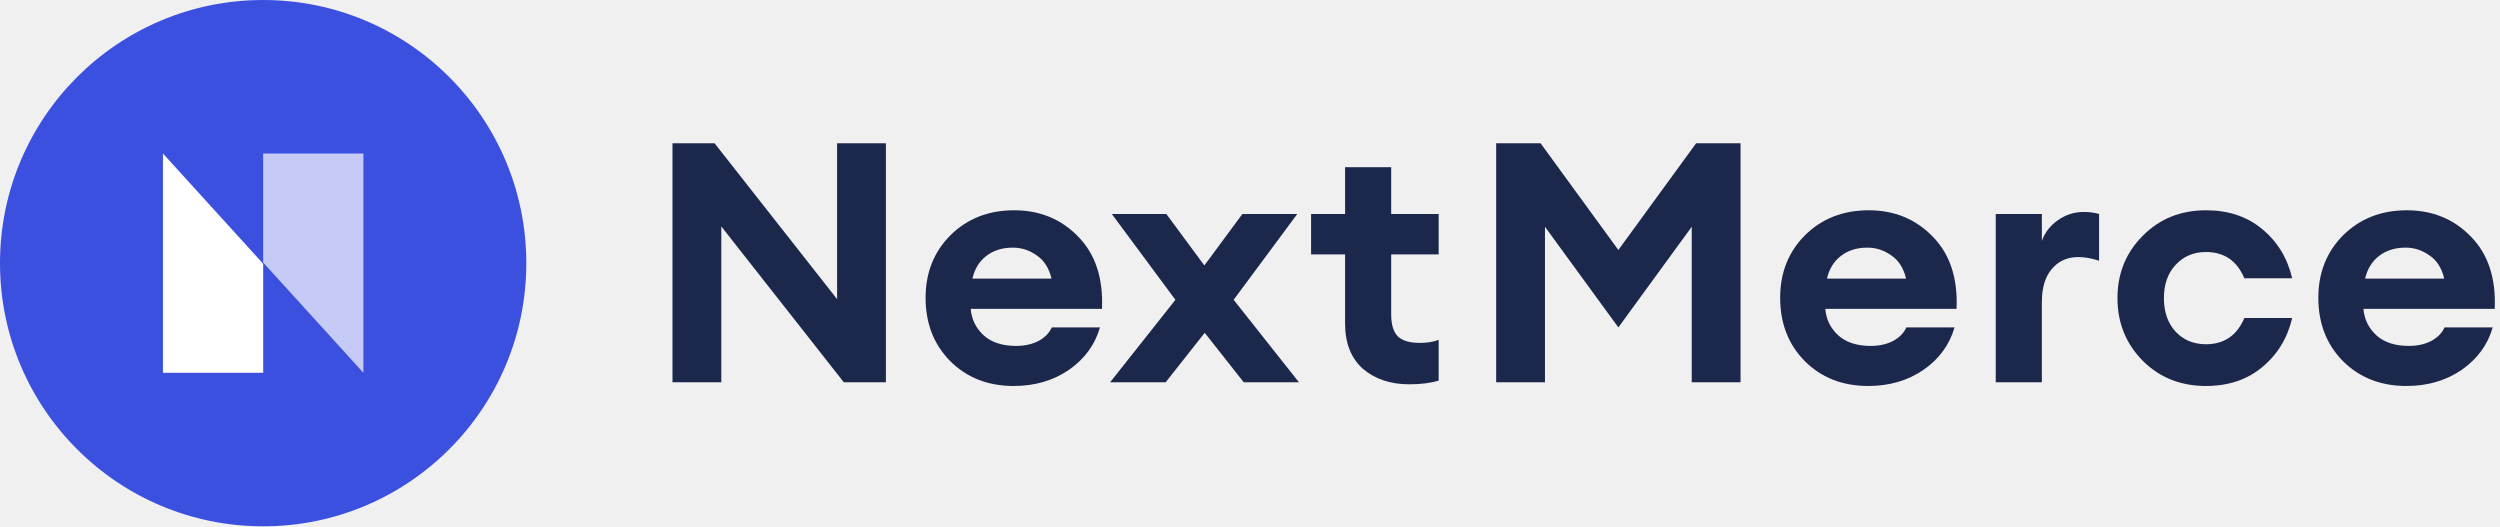
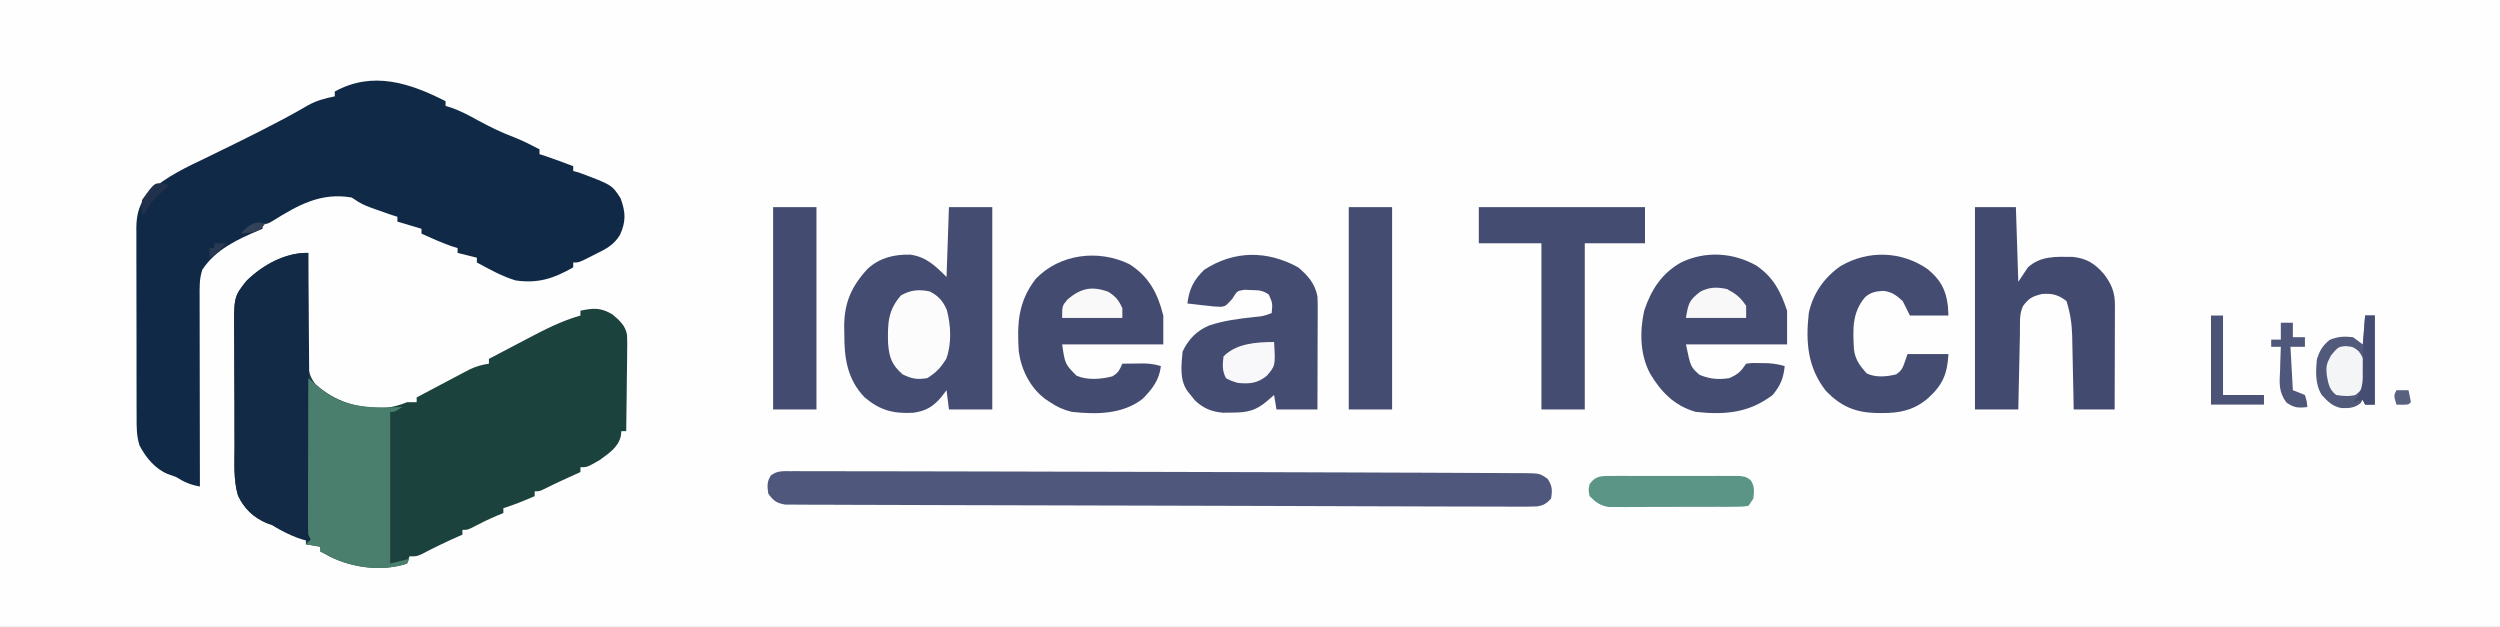
- <svg xmlns="http://www.w3.org/2000/svg" width="171" height="36" viewBox="0 0 171 36" fill="none">
-   <path d="M60.596 26.148H57.718L49.337 15.488V26.148H45.998V9.801H48.877L57.257 20.461V9.801H60.596V26.148Z" fill="#1C274C" />
-   <path d="M69.343 26.401C67.578 26.401 66.127 25.833 64.992 24.697C63.871 23.561 63.311 22.118 63.311 20.369C63.311 18.649 63.879 17.222 65.015 16.086C66.166 14.95 67.616 14.383 69.366 14.383C71.131 14.383 72.597 14.989 73.764 16.201C74.93 17.399 75.467 19.041 75.375 21.128H66.396C66.457 21.85 66.757 22.456 67.294 22.947C67.831 23.423 68.568 23.661 69.504 23.661C70.072 23.661 70.571 23.553 71.001 23.339C71.446 23.108 71.76 22.794 71.945 22.395H75.237C74.899 23.577 74.193 24.544 73.119 25.296C72.044 26.032 70.786 26.401 69.343 26.401ZM69.274 16.938C68.553 16.938 67.946 17.13 67.455 17.514C66.979 17.882 66.665 18.396 66.511 19.056H71.922C71.753 18.335 71.415 17.805 70.909 17.468C70.418 17.115 69.873 16.938 69.274 16.938Z" fill="#1C274C" />
-   <path d="M85.072 26.148L82.401 22.763L79.731 26.148H75.932L80.398 20.507L76.047 14.636H79.777L82.378 18.158L84.98 14.636H88.733L84.381 20.507L88.848 26.148H85.072Z" fill="#1C274C" />
-   <path d="M96.401 26.286C95.111 26.286 94.052 25.933 93.224 25.227C92.41 24.505 92.003 23.469 92.003 22.118V17.399H89.678V14.636H92.003V11.435H95.157V14.636H98.404V17.399H95.157V21.497C95.157 22.203 95.311 22.709 95.618 23.016C95.925 23.308 96.424 23.454 97.115 23.454C97.606 23.454 98.035 23.385 98.404 23.247V26.032C97.851 26.201 97.183 26.286 96.401 26.286Z" fill="#1C274C" />
-   <path d="M102.338 9.801H105.377L110.695 17.099L116.014 9.801H119.053V26.148H115.714V15.511L110.695 22.395L105.676 15.511V26.148H102.338V9.801Z" fill="#1C274C" />
-   <path d="M127.796 26.401C126.03 26.401 124.58 25.833 123.444 24.697C122.324 23.561 121.763 22.118 121.763 20.369C121.763 18.649 122.331 17.222 123.467 16.086C124.618 14.95 126.069 14.383 127.819 14.383C129.584 14.383 131.05 14.989 132.216 16.201C133.383 17.399 133.92 19.041 133.828 21.128H124.849C124.91 21.85 125.209 22.456 125.746 22.947C126.284 23.423 127.02 23.661 127.957 23.661C128.525 23.661 129.023 23.553 129.453 23.339C129.898 23.108 130.213 22.794 130.397 22.395H133.69C133.352 23.577 132.646 24.544 131.571 25.296C130.497 26.032 129.238 26.401 127.796 26.401ZM127.727 16.938C127.005 16.938 126.399 17.13 125.908 17.514C125.432 17.882 125.117 18.396 124.964 19.056H130.374C130.205 18.335 129.868 17.805 129.361 17.468C128.87 17.115 128.325 16.938 127.727 16.938Z" fill="#1C274C" />
-   <path d="M136.509 26.148V14.636H139.663V16.478C139.863 15.91 140.224 15.442 140.745 15.073C141.283 14.69 141.874 14.498 142.518 14.498C142.917 14.498 143.27 14.544 143.577 14.636V17.836C143.071 17.667 142.595 17.583 142.15 17.583C141.398 17.583 140.792 17.859 140.331 18.412C139.886 18.949 139.663 19.693 139.663 20.645V26.148H136.509Z" fill="#1C274C" />
-   <path d="M150.89 26.401C149.156 26.401 147.713 25.825 146.562 24.674C145.411 23.508 144.835 22.08 144.835 20.392C144.835 18.703 145.411 17.283 146.562 16.132C147.713 14.966 149.156 14.383 150.89 14.383C152.425 14.383 153.707 14.812 154.735 15.672C155.779 16.531 156.462 17.652 156.784 19.033H153.515C153.008 17.836 152.133 17.237 150.89 17.237C150.046 17.237 149.355 17.529 148.818 18.112C148.281 18.68 148.012 19.44 148.012 20.392C148.012 21.343 148.281 22.111 148.818 22.694C149.355 23.262 150.046 23.546 150.89 23.546C152.133 23.546 153.008 22.947 153.515 21.75H156.784C156.462 23.131 155.779 24.252 154.735 25.111C153.707 25.971 152.425 26.401 150.89 26.401Z" fill="#1C274C" />
-   <path d="M164.606 26.401C162.841 26.401 161.391 25.833 160.255 24.697C159.134 23.561 158.574 22.118 158.574 20.369C158.574 18.649 159.142 17.222 160.278 16.086C161.429 14.95 162.88 14.383 164.629 14.383C166.394 14.383 167.86 14.989 169.027 16.201C170.193 17.399 170.731 19.041 170.638 21.128H161.659C161.721 21.85 162.02 22.456 162.557 22.947C163.094 23.423 163.831 23.661 164.767 23.661C165.335 23.661 165.834 23.553 166.264 23.339C166.709 23.108 167.024 22.794 167.208 22.395H170.5C170.163 23.577 169.457 24.544 168.382 25.296C167.308 26.032 166.049 26.401 164.606 26.401ZM164.537 16.938C163.816 16.938 163.21 17.13 162.718 17.514C162.243 17.882 161.928 18.396 161.774 19.056H167.185C167.016 18.335 166.678 17.805 166.172 17.468C165.681 17.115 165.136 16.938 164.537 16.938Z" fill="#1C274C" />
-   <circle cx="18" cy="18" r="18" fill="#3C50E0" />
-   <path d="M11.145 10.499L18.002 18.043V25.5H11.145L11.145 10.499Z" fill="white" />
-   <path opacity="0.7" d="M24.857 25.5L18 17.957L18 10.5L24.857 10.5L24.857 25.5Z" fill="white" />
+ <svg xmlns="http://www.w3.org/2000/svg" version="1.1" width="1038" height="260">
+   <path d="M0 0 C342.54 0 685.08 0 1038 0 C1038 85.8 1038 171.6 1038 260 C695.46 260 352.92 260 0 260 C0 174.2 0 88.4 0 0 Z " fill="#FEFEFE" transform="translate(0,0)" />
+   <path d="M0 0 C-0.007 0.634 -0.015 1.267 -0.023 1.92 C-0.092 8.54 -0.097 15.157 -0.067 21.777 C-0.064 24.245 -0.077 26.712 -0.106 29.18 C-0.146 32.736 -0.127 36.288 -0.098 39.844 C-0.122 40.94 -0.147 42.036 -0.172 43.165 C-0.087 47.758 0.049 50.8 2.961 54.474 C11.455 62.192 21.038 64.663 32.402 64.273 C35.475 63.95 38.136 63.145 41 62 C42.32 62 43.64 62 45 62 C45 61.34 45 60.68 45 60 C48.465 58.159 51.933 56.326 55.406 54.501 C57.165 53.575 58.919 52.642 60.674 51.709 C61.786 51.126 62.897 50.542 64.043 49.941 C65.064 49.402 66.085 48.863 67.137 48.307 C69.807 47.088 72.11 46.429 75 46 C75 45.34 75 44.68 75 44 C78.961 41.91 82.926 39.829 86.896 37.756 C88.242 37.051 89.587 36.344 90.931 35.635 C98.13 31.836 105.137 28.253 113 26 C113 25.34 113 24.68 113 24 C118.492 22.844 121.533 22.673 126.359 25.602 C129.238 28.055 131.691 30.177 132.351 34.072 C132.463 36.616 132.449 39.13 132.391 41.676 C132.385 42.601 132.379 43.526 132.373 44.479 C132.351 47.424 132.301 50.368 132.25 53.312 C132.23 55.313 132.212 57.314 132.195 59.314 C132.151 64.21 132.082 69.105 132 74 C131.34 74 130.68 74 130 74 C129.911 74.75 129.822 75.5 129.73 76.273 C128.481 80.937 124.763 83.214 121 86 C115.774 89 115.774 89 113 89 C113 89.66 113 90.32 113 91 C112.276 91.326 111.551 91.652 110.805 91.988 C106.646 93.868 102.506 95.742 98.438 97.812 C96 99 96 99 94 99 C94 99.66 94 100.32 94 101 C89.711 102.887 85.472 104.582 81 106 C81 106.66 81 107.32 81 108 C80.01 108.412 79.02 108.825 78 109.25 C74.478 110.749 71.088 112.453 67.699 114.23 C66 115 66 115 64 115 C64 115.66 64 116.32 64 117 C63.466 117.231 62.933 117.461 62.383 117.699 C57.204 119.966 52.166 122.411 47.164 125.047 C45 126 45 126 42 126 C41.505 127.485 41.505 127.485 41 129 C30.854 132.382 18.572 130.829 9.152 126.191 C8.442 125.798 7.732 125.405 7 125 C6.01 124.505 6.01 124.505 5 124 C5 123.34 5 122.68 5 122 C2.03 121.505 2.03 121.505 -1 121 C-1 120.34 -1 119.68 -1 119 C-1.592 118.818 -2.183 118.636 -2.793 118.449 C-7.242 117.034 -11.045 115.527 -15 113 C-15.804 112.711 -16.609 112.422 -17.438 112.125 C-22.9 109.727 -26.605 106.164 -29.173 100.774 C-31.129 94.216 -30.614 87.045 -30.602 80.254 C-30.609 78.516 -30.618 76.777 -30.628 75.039 C-30.642 71.406 -30.642 67.772 -30.631 64.138 C-30.62 59.5 -30.654 54.864 -30.7 50.226 C-30.73 46.639 -30.731 43.052 -30.725 39.465 C-30.726 37.756 -30.736 36.047 -30.757 34.338 C-30.923 18.287 -30.923 18.287 -25.702 11.664 C-18.909 5.024 -9.615 -0.17 0 0 Z " fill="#1C423D" transform="translate(128,105)" />
+   <path d="M0 0 C0 0.66 0 1.32 0 2 C0.84 2.25 1.681 2.5 2.547 2.758 C6.336 4.121 9.746 5.921 13.25 7.875 C18.323 10.647 23.348 13.091 28.77 15.125 C32.306 16.512 35.629 18.252 39 20 C39 20.66 39 21.32 39 22 C39.825 22.268 40.65 22.536 41.5 22.812 C45.369 24.125 49.18 25.551 53 27 C53 27.66 53 28.32 53 29 C53.763 29.206 54.526 29.413 55.312 29.625 C69.109 34.769 69.109 34.769 72.688 40.375 C74.764 46.111 74.959 49.857 72.445 55.473 C69.948 59.643 66.664 61.379 62.375 63.438 C61.694 63.787 61.014 64.137 60.312 64.498 C55.358 67 55.358 67 53 67 C53 67.66 53 68.32 53 69 C44.975 73.627 38.388 75.782 29.125 74.438 C23.443 72.766 18.212 69.762 13 67 C13 66.34 13 65.68 13 65 C9.04 64.01 9.04 64.01 5 63 C5 62.34 5 61.68 5 61 C3.793 60.629 3.793 60.629 2.562 60.25 C-1.743 58.739 -5.854 56.898 -10 55 C-10 54.34 -10 53.68 -10 53 C-13.3 52.01 -16.6 51.02 -20 50 C-20 49.34 -20 48.68 -20 48 C-20.784 47.752 -21.567 47.505 -22.375 47.25 C-34.286 43.143 -34.286 43.143 -39 40 C-51.908 37.798 -61.233 43.181 -71.84 49.762 C-74 51 -74 51 -76 51 C-76 51.66 -76 52.32 -76 53 C-76.801 53.329 -76.801 53.329 -77.617 53.664 C-86.602 57.488 -95.485 61.595 -101 70 C-102.268 73.804 -102.131 77.364 -102.114 81.327 C-102.114 82.176 -102.114 83.025 -102.114 83.9 C-102.113 86.708 -102.105 89.516 -102.098 92.324 C-102.096 94.27 -102.094 96.217 -102.093 98.163 C-102.09 103.287 -102.08 108.412 -102.069 113.536 C-102.058 118.764 -102.054 123.992 -102.049 129.221 C-102.038 139.48 -102.021 149.74 -102 160 C-106.007 159.294 -108.538 158.143 -112 156 C-113.114 155.608 -114.228 155.216 -115.375 154.812 C-120.668 152.624 -124.471 147.936 -127.075 142.936 C-128.351 138.886 -128.287 135.12 -128.275 130.899 C-128.28 129.991 -128.285 129.083 -128.29 128.147 C-128.304 125.152 -128.303 122.156 -128.301 119.16 C-128.305 117.074 -128.309 114.988 -128.314 112.902 C-128.321 108.532 -128.321 104.162 -128.316 99.791 C-128.31 94.195 -128.327 88.598 -128.35 83.002 C-128.365 78.695 -128.366 74.387 -128.363 70.08 C-128.363 68.016 -128.368 65.953 -128.378 63.89 C-128.391 61.003 -128.384 58.117 -128.372 55.231 C-128.384 53.956 -128.384 53.956 -128.395 52.656 C-128.343 46.753 -127.17 42.66 -123.349 37.976 C-116.056 31.26 -107.474 27.373 -98.625 23.125 C-97.002 22.332 -95.379 21.538 -93.757 20.742 C-91.359 19.565 -88.961 18.388 -86.56 17.217 C-80.55 14.285 -74.595 11.26 -68.688 8.125 C-67.98 7.751 -67.272 7.378 -66.543 6.993 C-63.42 5.331 -60.344 3.618 -57.297 1.82 C-53.446 -0.306 -50.267 -1.102 -46 -2 C-46 -2.66 -46 -3.32 -46 -4 C-30.272 -12.656 -14.967 -7.561 0 0 Z " fill="#102946" transform="translate(185,42)" />
+   <path d="M0 0 C0.65 -0.003 1.299 -0.007 1.969 -0.01 C4.157 -0.017 6.346 -0.003 8.534 0.011 C10.11 0.01 11.685 0.008 13.261 0.005 C17.585 -0 21.909 0.014 26.233 0.031 C30.854 0.045 35.475 0.043 40.095 0.043 C49.065 0.046 58.034 0.066 67.003 0.092 C74.238 0.113 81.473 0.128 88.708 0.139 C111.675 0.176 134.642 0.233 157.61 0.31 C170.918 0.354 184.227 0.388 197.535 0.414 C212.169 0.444 226.804 0.488 241.438 0.558 C242.935 0.565 244.431 0.572 245.928 0.579 C246.662 0.583 247.395 0.586 248.151 0.59 C253.3 0.613 258.449 0.627 263.599 0.637 C270.446 0.651 277.292 0.686 284.139 0.736 C286.618 0.75 289.097 0.759 291.576 0.759 C294.916 0.762 298.255 0.788 301.595 0.822 C302.566 0.817 303.538 0.812 304.54 0.806 C310.997 0.908 310.997 0.908 314.242 3.21 C316.158 6.157 316.231 7.925 315.645 11.367 C313.878 13.412 312.401 14.262 309.716 14.636 C307.178 14.747 304.657 14.749 302.117 14.724 C301.134 14.726 300.15 14.728 299.137 14.73 C295.804 14.733 292.471 14.714 289.137 14.696 C286.714 14.693 284.29 14.692 281.867 14.692 C275.868 14.687 269.869 14.669 263.87 14.643 C258.932 14.622 253.994 14.607 249.056 14.596 C248.348 14.594 247.64 14.592 246.91 14.591 C245.464 14.587 244.018 14.584 242.571 14.581 C229.977 14.551 217.384 14.507 204.79 14.456 C188.616 14.391 172.442 14.348 156.268 14.321 C137.093 14.289 117.918 14.242 98.743 14.177 C88.156 14.142 77.568 14.112 66.981 14.098 C57.869 14.085 48.758 14.058 39.647 14.013 C34.94 13.991 30.232 13.975 25.525 13.976 C21.182 13.976 16.838 13.959 12.495 13.926 C10.913 13.918 9.331 13.916 7.75 13.922 C5.601 13.928 3.454 13.911 1.306 13.886 C0.108 13.883 -1.09 13.879 -2.324 13.875 C-5.972 13.264 -7.165 12.303 -9.355 9.367 C-9.798 6.264 -10.022 4.348 -8.225 1.707 C-5.482 -0.258 -3.353 -0.004 0 0 Z " fill="#4F587C" transform="translate(328.355,195.6325)" />
+   <path d="M0 0 C5.94 0 11.88 0 18 0 C18 27.72 18 55.44 18 84 C12.06 84 6.12 84 0 84 C-0.495 80.04 -0.495 80.04 -1 76 C-1.701 76.928 -2.402 77.856 -3.125 78.812 C-6.584 82.855 -9.527 84.673 -14.922 85.387 C-23.118 85.82 -28.702 84.332 -35 79 C-42.238 71.517 -43.509 62.549 -43.438 52.562 C-43.457 51.577 -43.477 50.592 -43.498 49.576 C-43.492 39.751 -40.456 32.829 -33.801 25.66 C-28.747 21.001 -22.868 19.619 -16.152 19.719 C-9.492 20.589 -5.645 24.355 -1 29 C-0.67 19.43 -0.34 9.86 0 0 Z " fill="#444D71" transform="translate(394,86)" />
+   <path d="M0 0 C0.004 0.6 0.008 1.2 0.013 1.819 C0.116 16.416 0.225 31.013 0.339 45.609 C0.395 52.668 0.448 59.727 0.497 66.786 C0.545 73.594 0.597 80.402 0.653 87.21 C0.673 89.812 0.692 92.413 0.709 95.015 C0.733 98.65 0.763 102.284 0.795 105.919 C0.803 107.544 0.803 107.544 0.812 109.202 C0.822 110.19 0.832 111.179 0.842 112.197 C0.848 113.057 0.855 113.918 0.861 114.804 C0.917 117.178 0.917 117.178 2 120 C-4.329 119.041 -9.585 116.278 -15 113 C-15.804 112.711 -16.609 112.422 -17.438 112.125 C-22.9 109.727 -26.605 106.164 -29.173 100.774 C-31.129 94.216 -30.614 87.045 -30.602 80.254 C-30.609 78.516 -30.618 76.777 -30.628 75.039 C-30.642 71.406 -30.642 67.772 -30.631 64.138 C-30.62 59.5 -30.654 54.864 -30.7 50.226 C-30.73 46.639 -30.731 43.052 -30.725 39.465 C-30.726 37.756 -30.736 36.047 -30.757 34.338 C-30.923 18.287 -30.923 18.287 -25.702 11.664 C-18.909 5.024 -9.615 -0.17 0 0 Z " fill="#132A46" transform="translate(128,105)" />
+   <path d="M0 0 C4.085 3.438 6.946 6.715 8 12 C8.084 13.588 8.118 15.179 8.114 16.769 C8.113 17.709 8.113 18.65 8.113 19.619 C8.108 20.627 8.103 21.634 8.098 22.672 C8.096 23.709 8.095 24.747 8.093 25.816 C8.088 29.127 8.075 32.439 8.062 35.75 C8.057 37.996 8.053 40.242 8.049 42.488 C8.038 47.992 8.021 53.496 8 59 C2.39 59 -3.22 59 -9 59 C-9.495 56.03 -9.495 56.03 -10 53 C-10.908 53.784 -11.815 54.568 -12.75 55.375 C-17.539 59.511 -20.977 60.293 -27.375 60.312 C-28.661 60.329 -29.948 60.346 -31.273 60.363 C-36.083 59.894 -39.335 58.567 -42.863 55.246 C-43.342 54.649 -43.82 54.052 -44.312 53.438 C-44.804 52.838 -45.295 52.239 -45.801 51.621 C-49.35 46.823 -48.5 40.707 -48 35 C-45.606 29.947 -42.225 26.368 -37.02 24.16 C-30.922 22.107 -24.726 21.327 -18.358 20.646 C-14.557 20.285 -14.557 20.285 -11 19 C-10.607 14.933 -10.607 14.933 -12.176 11.336 C-14.635 9.535 -16.345 9.5 -19.375 9.438 C-20.311 9.395 -21.247 9.352 -22.211 9.309 C-25.329 9.774 -25.329 9.774 -27.332 13.043 C-30 16 -30 16 -31.891 16.399 C-34.07 16.366 -36.153 16.168 -38.312 15.875 C-39.053 15.8 -39.794 15.725 -40.557 15.648 C-42.374 15.461 -44.188 15.234 -46 15 C-45.227 8.895 -43.393 5.287 -39 1 C-26.593 -7.047 -12.934 -7.097 0 0 Z " fill="#444D71" transform="translate(539,111)" />
+   <path d="M0 0 C5.61 0 11.22 0 17 0 C17.495 15.345 17.495 15.345 18 31 C19.32 29.02 20.64 27.04 22 25 C27.34 20.16 33.595 20.596 40.512 20.66 C46.335 21.227 49.768 23.437 53.555 27.785 C56.802 32.106 58.127 35.423 58.114 40.747 C58.113 41.708 58.113 42.668 58.113 43.658 C58.108 44.693 58.103 45.727 58.098 46.793 C58.096 47.854 58.095 48.915 58.093 50.009 C58.088 53.402 58.075 56.795 58.062 60.188 C58.057 62.486 58.053 64.785 58.049 67.084 C58.038 72.723 58.021 78.361 58 84 C52.39 84 46.78 84 41 84 C40.951 81.422 40.902 78.844 40.852 76.188 C40.797 73.669 40.74 71.15 40.683 68.631 C40.645 66.892 40.61 65.152 40.578 63.412 C40.532 60.899 40.474 58.387 40.414 55.875 C40.403 55.107 40.391 54.339 40.379 53.548 C40.242 48.424 39.56 43.898 38 39 C34.65 36.368 32.028 35.768 27.875 36.062 C23.847 37.037 22.457 37.757 20 41 C18.283 44.434 18.755 48.381 18.684 52.164 C18.663 53.071 18.642 53.978 18.621 54.913 C18.555 57.817 18.496 60.721 18.438 63.625 C18.394 65.591 18.351 67.557 18.307 69.523 C18.199 74.349 18.1 79.174 18 84 C12.06 84 6.12 84 0 84 C0 56.28 0 28.56 0 0 Z " fill="#424B6F" transform="translate(820,86)" />
+   <path d="M0 0 C7.095 4.885 10.085 10.692 12.77 18.746 C12.77 23.366 12.77 27.986 12.77 32.746 C-1.09 32.746 -14.95 32.746 -29.23 32.746 C-27.283 42.108 -27.283 42.108 -23.605 45.371 C-19.307 47.122 -15.808 47.456 -11.23 46.746 C-7.596 45.122 -6.456 44.085 -4.23 40.746 C-1.551 40.418 -1.551 40.418 1.645 40.496 C2.694 40.512 3.743 40.527 4.824 40.543 C7.295 40.713 9.408 41.039 11.77 41.746 C11.29 46.786 10.009 49.842 6.77 53.746 C-3.111 61.249 -13.155 62.08 -25.23 60.746 C-33.99 58.231 -39.623 52.467 -44.16 44.762 C-48.339 36.893 -48.466 27.264 -46.543 18.676 C-43.652 10.027 -39.276 3.23 -31.227 -1.289 C-21.18 -6.145 -9.679 -5.441 0 0 Z " fill="#444C71" transform="translate(729.2305,110.2539)" />
+   <path d="M0 0 C8.148 5.177 11.781 12.132 14.078 21.32 C14.078 25.28 14.078 29.24 14.078 33.32 C0.218 33.32 -13.642 33.32 -27.922 33.32 C-26.717 41.493 -26.717 41.493 -21.922 46.32 C-17.371 48.271 -11.746 47.796 -7.047 46.57 C-4.547 45.1 -4.089 43.906 -2.922 41.32 C-1.005 41.293 0.911 41.274 2.828 41.258 C4.429 41.24 4.429 41.24 6.062 41.223 C8.612 41.305 10.657 41.574 13.078 42.32 C12.386 48.2 9.503 51.895 5.391 56.008 C-3.008 62.421 -13.793 62.436 -23.922 61.32 C-27.361 60.486 -29.997 59.295 -32.922 57.32 C-33.554 56.908 -34.185 56.495 -34.836 56.07 C-41.165 51.33 -44.799 44.081 -45.922 36.32 C-46.679 24.764 -46.218 15.464 -38.797 6.008 C-28.872 -4.271 -12.867 -6.258 0 0 Z " fill="#434C70" transform="translate(468.9219,109.6797)" />
+   <path d="M0 0 C22.77 0 45.54 0 69 0 C69 4.95 69 9.9 69 15 C60.75 15 52.5 15 44 15 C44 37.77 44 60.54 44 84 C38.06 84 32.12 84 26 84 C26 61.23 26 38.46 26 15 C17.42 15 8.84 15 0 15 C0 10.05 0 5.1 0 0 Z " fill="#444D71" transform="translate(614,86)" />
+   <path d="M0 0 C0.479 0.414 0.958 0.827 1.452 1.253 C2.082 1.795 2.711 2.336 3.359 2.895 C3.983 3.432 4.607 3.969 5.249 4.523 C14.983 12.735 26.964 12.408 39 12 C36 14 36 14 34 14 C34 34.79 34 55.58 34 77 C37.96 76.01 37.96 76.01 42 75 C41.67 75.66 41.34 76.32 41 77 C30.854 80.382 18.572 78.829 9.152 74.191 C8.442 73.798 7.732 73.405 7 73 C6.34 72.67 5.68 72.34 5 72 C5 71.34 5 70.68 5 70 C3.02 69.67 1.04 69.34 -1 69 C-0.01 68.01 -0.01 68.01 1 67 C0.67 66.34 0.34 65.68 0 65 C-0.092 62.937 -0.118 60.871 -0.114 58.806 C-0.113 57.505 -0.113 56.204 -0.113 54.863 C-0.108 53.437 -0.103 52.012 -0.098 50.586 C-0.096 49.131 -0.094 47.677 -0.093 46.223 C-0.09 42.392 -0.08 38.562 -0.069 34.731 C-0.058 30.823 -0.054 26.916 -0.049 23.008 C-0.038 15.339 -0.021 7.669 0 0 Z " fill="#4B7F6D" transform="translate(128,157)" />
+   <path d="M0 0 C5.227 4.298 7.585 8.469 8.375 15.188 C8.457 16.528 8.54 17.869 8.625 19.25 C3.345 19.25 -1.935 19.25 -7.375 19.25 C-8.365 17.27 -9.355 15.29 -10.375 13.25 C-12.949 10.915 -14.854 9.426 -18.367 9.02 C-21.457 9.177 -23.568 9.565 -25.961 11.598 C-31.497 18.11 -31.04 25.094 -30.619 33.239 C-30.093 37.571 -28.195 40.028 -25.375 43.25 C-21.63 45.122 -17.056 44.659 -13.062 43.688 C-10.554 41.766 -10.554 41.766 -8.375 35.25 C-2.765 35.25 2.845 35.25 8.625 35.25 C8.134 43.35 6.398 47.858 0.312 53.438 C-5.538 58.58 -11.654 59.814 -19.188 59.75 C-20.377 59.74 -20.377 59.74 -21.591 59.73 C-30.286 59.46 -36.177 56.839 -42.25 50.562 C-49.903 40.774 -50.689 30.285 -49.375 18.25 C-47.641 10.105 -42.948 3.403 -36.098 -1.32 C-24.717 -7.948 -10.931 -7.57 0 0 Z " fill="#444D71" transform="translate(800.375,111.75)" />
+   <path d="M0 0 C5.94 0 11.88 0 18 0 C18 27.72 18 55.44 18 84 C12.06 84 6.12 84 0 84 C0 56.28 0 28.56 0 0 Z " fill="#444D71" transform="translate(560,86)" />
+   <path d="M0 0 C5.94 0 11.88 0 18 0 C18 27.72 18 55.44 18 84 C12.06 84 6.12 84 0 84 C0 56.28 0 28.56 0 0 Z " fill="#434C70" transform="translate(321,86)" />
+   <path d="M0 0 C1.231 -0.009 2.463 -0.019 3.731 -0.029 C5.076 -0.023 6.421 -0.017 7.766 -0.01 C9.144 -0.012 10.523 -0.015 11.901 -0.019 C14.79 -0.023 17.678 -0.017 20.566 -0.003 C24.269 0.014 27.971 0.004 31.673 -0.014 C34.52 -0.024 37.366 -0.021 40.213 -0.013 C41.578 -0.011 42.943 -0.014 44.308 -0.021 C46.216 -0.028 48.124 -0.015 50.031 0 C51.66 0.004 51.66 0.004 53.321 0.007 C56.016 0.388 56.016 0.388 57.87 1.725 C59.639 4.293 59.331 6.357 59.016 9.388 C58.356 10.378 57.696 11.368 57.016 12.388 C54.493 12.776 54.493 12.776 51.268 12.792 C49.461 12.811 49.461 12.811 47.617 12.831 C46.309 12.828 45 12.825 43.652 12.822 C42.3 12.826 40.947 12.832 39.594 12.838 C36.755 12.847 33.916 12.844 31.077 12.834 C27.446 12.823 23.815 12.843 20.183 12.872 C17.387 12.891 14.591 12.89 11.795 12.885 C9.807 12.884 7.819 12.901 5.831 12.918 C4.617 12.909 3.402 12.9 2.151 12.89 C0.551 12.89 0.551 12.89 -1.081 12.889 C-4.706 12.264 -6.394 10.956 -8.984 8.388 C-9.484 5.826 -9.484 5.826 -8.984 3.388 C-6.492 -0.119 -4.129 0.009 0 0 Z " fill="#5A9586" transform="translate(668.9844,197.6118)" />
+   <path d="M0 0 C3.559 1.772 5.616 4.065 7.141 7.777 C8.83 14.113 9.193 21.76 6.875 28 C4.509 31.786 2.791 33.594 -1 36 C-5.252 36.683 -7.372 36.302 -11.25 34.438 C-15.81 30.396 -16.817 27.332 -17.281 21.422 C-17.468 13.481 -17.379 7.776 -11.875 1.625 C-7.852 -0.649 -4.517 -0.914 0 0 Z " fill="#FCFCFC" transform="translate(386,121)" />
+   <path d="M0 0 C1.32 0 2.64 0 4 0 C4 12.21 4 24.42 4 37 C2.68 37 1.36 37 0 37 C-0.33 36.34 -0.66 35.68 -1 35 C-1.33 35.495 -1.66 35.99 -2 36.5 C-4.575 38.432 -6.762 38.541 -9.934 38.418 C-13.703 37.656 -15.389 35.798 -18 33 C-20.817 28.518 -20.526 23.125 -20 18 C-18.738 14.346 -17.703 12.586 -14.75 10.125 C-11.252 8.694 -8.749 8.591 -5 9 C-3.68 9.99 -2.36 10.98 -1 12 C-0.67 8.04 -0.34 4.08 0 0 Z " fill="#525A7C" transform="translate(982,131)" />
+   <path d="M0 0 C0.577 9.806 0.577 9.806 -3 14 C-6.949 17.181 -10.009 17.446 -15 17 C-17.875 16.125 -17.875 16.125 -20 15 C-21.584 11.833 -21.421 9.485 -21 6 C-15.726 0.58 -7.278 0 0 0 Z " fill="#F8F8FA" transform="translate(529,142)" />
+   <path d="M0 0 C3.188 0.312 3.188 0.312 5.5 2.125 C8.218 5.649 8.546 8.906 8.457 13.305 C7.999 16.717 6.844 18.187 4.188 20.312 C1.176 20.997 -0.638 20.766 -3.812 20.312 C-6.762 18.124 -7.14 15.415 -7.75 11.938 C-8.077 8.204 -7.81 7.308 -5.938 3.812 C-2.978 0.331 -2.978 0.331 0 0 Z " fill="#F4F5F7" transform="translate(973.8125,143.6875)" />
+   <path d="M0 0 C1.65 0 3.3 0 5 0 C5 10.89 5 21.78 5 33 C10.61 33 16.22 33 22 33 C22 34.32 22 35.64 22 37 C14.74 37 7.48 37 0 37 C0 24.79 0 12.58 0 0 Z " fill="#4B5477" transform="translate(918,131)" />
+   <path d="M0 0 C3.803 2.005 5.618 3.427 8 7 C8 8.65 8 10.3 8 12 C-0.25 12 -8.5 12 -17 12 C-15.96 5.762 -15.661 4.701 -11.098 1.141 C-7.411 -0.864 -4.048 -0.876 0 0 Z " fill="#F8F8F9" transform="translate(717,120)" />
+   <path d="M0 0 C3.055 2.014 4.287 3.48 5.75 6.812 C5.75 8.133 5.75 9.453 5.75 10.812 C-2.5 10.812 -10.75 10.812 -19.25 10.812 C-19.25 5.812 -19.25 5.812 -17 3.125 C-11.501 -1.499 -7.017 -2.564 0 0 Z " fill="#F9F9FA" transform="translate(460.25,121.1875)" />
+   <path d="M0 0 C1.65 0 3.3 0 5 0 C5 1.98 5 3.96 5 6 C6.65 6 8.3 6 10 6 C10 7.32 10 8.64 10 10 C8.02 10 6.04 10 4 10 C4.33 15.94 4.66 21.88 5 28 C7.475 28.99 7.475 28.99 10 30 C10.812 32.625 10.812 32.625 11 35 C7.205 35.441 5.49 35.342 2.312 33.125 C-0.985 28.668 -0.56 25.074 -0.312 19.688 C-0.29 18.756 -0.267 17.825 -0.244 16.865 C-0.185 14.575 -0.103 12.288 0 10 C-1.32 10 -2.64 10 -4 10 C-4 9.01 -4 8.02 -4 7 C-2.68 7 -1.36 7 0 7 C0 4.69 0 2.38 0 0 Z " fill="#4F587A" transform="translate(947,134)" />
+   <path d="M0 0 C1.32 0 2.64 0 4 0 C4 12.21 4 24.42 4 37 C2.68 37 1.36 37 0 37 C-0.33 36.34 -0.66 35.68 -1 35 C-2.98 35.495 -2.98 35.495 -5 36 C-4.526 35.422 -4.051 34.845 -3.562 34.25 C-0.841 30.332 -0.906 26.874 -1 22.188 C-1.068 14.749 -0.574 7.413 0 0 Z " fill="#454E72" transform="translate(982,131)" />
+   <path d="M0 0 C0.583 0.228 1.165 0.456 1.766 0.691 C1.211 1.222 0.657 1.754 0.086 2.301 C-0.639 3.007 -1.363 3.714 -2.109 4.441 C-3.188 5.486 -3.188 5.486 -4.289 6.551 C-6.099 8.543 -7.183 10.234 -8.234 12.691 C-8.564 12.691 -8.894 12.691 -9.234 12.691 C-9.672 10.129 -9.672 10.129 -9.234 6.691 C-4.071 -0.562 -4.071 -0.562 0 0 Z " fill="#22314B" transform="translate(68.23438,76.30859)" />
+   <path d="M0 0 C1.65 0 3.3 0 5 0 C5.382 1.656 5.714 3.325 6 5 C5 6 5 6 2.438 6.062 C1.231 6.032 1.231 6.032 0 6 C-1.125 2.25 -1.125 2.25 0 0 Z " fill="#596181" transform="translate(995,162)" />
+   <path d="M0 0 C-2.068 2.797 -3.144 3.027 -6.688 3.688 C-7.781 3.791 -8.874 3.894 -10 4 C-7.399 0.989 -3.941 -1.97 0 0 Z " fill="#334258" transform="translate(110,93)" />
+   <path d="M0 0 C1.65 0 3.3 0 5 0 C0.25 4.875 0.25 4.875 -2 6 C-2 4.68 -2 3.36 -2 2 C-1.34 2 -0.68 2 0 2 C0 1.34 0 0.68 0 0 Z " fill="#293951" transform="translate(89,101)" />
</svg>
